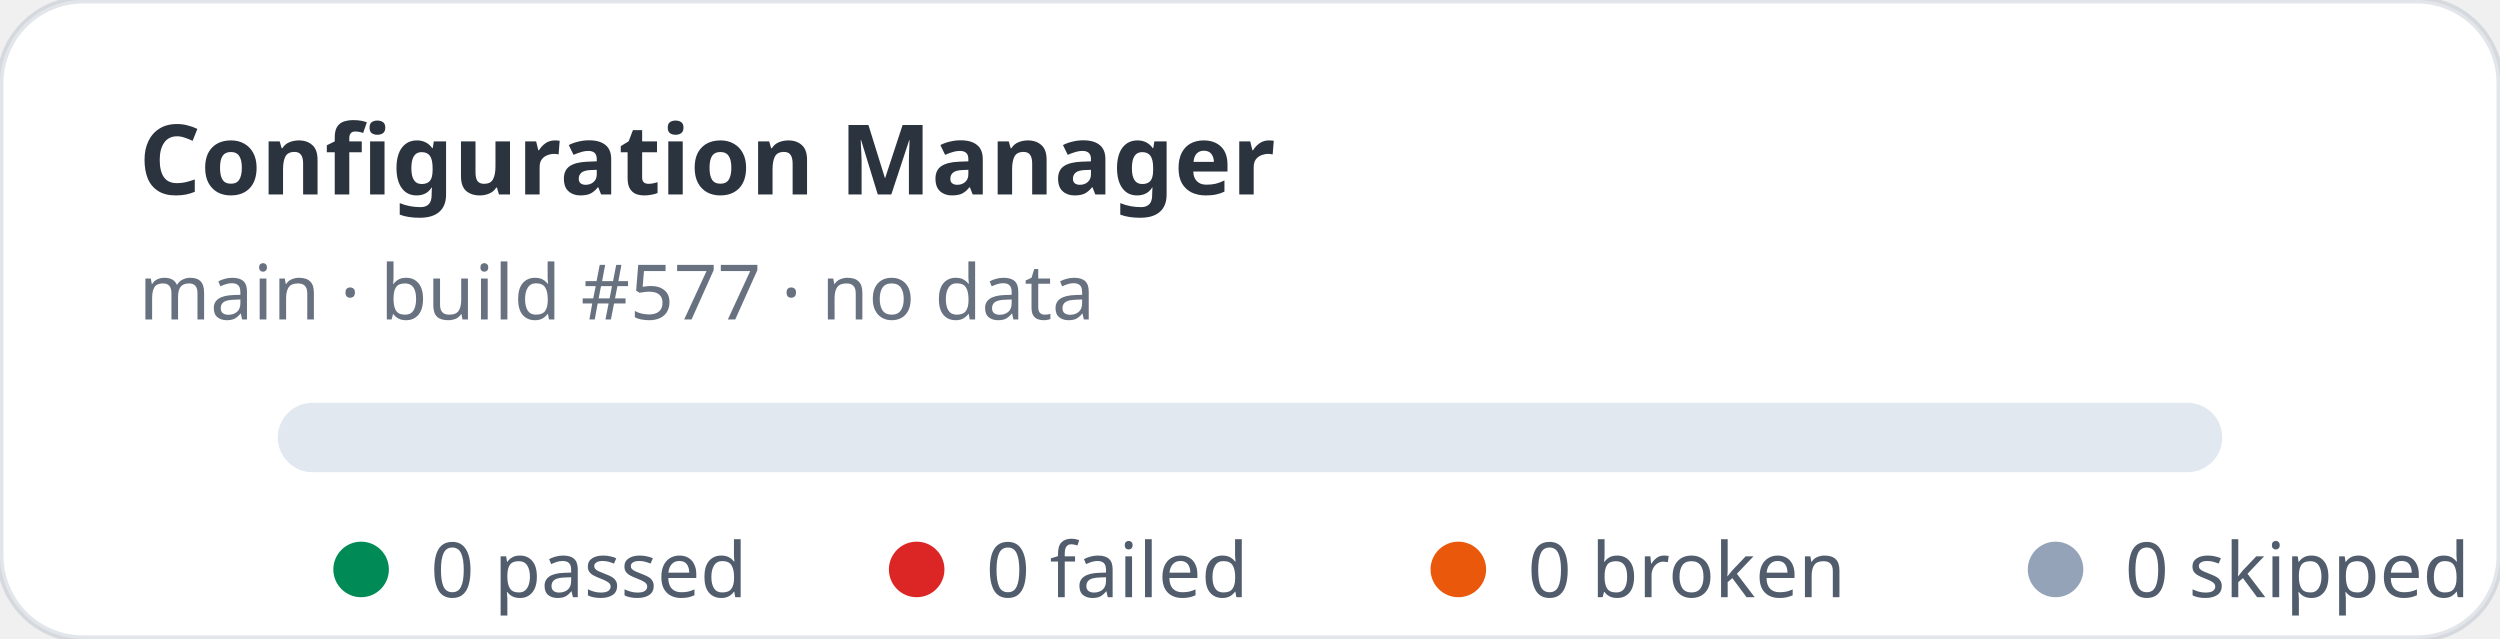
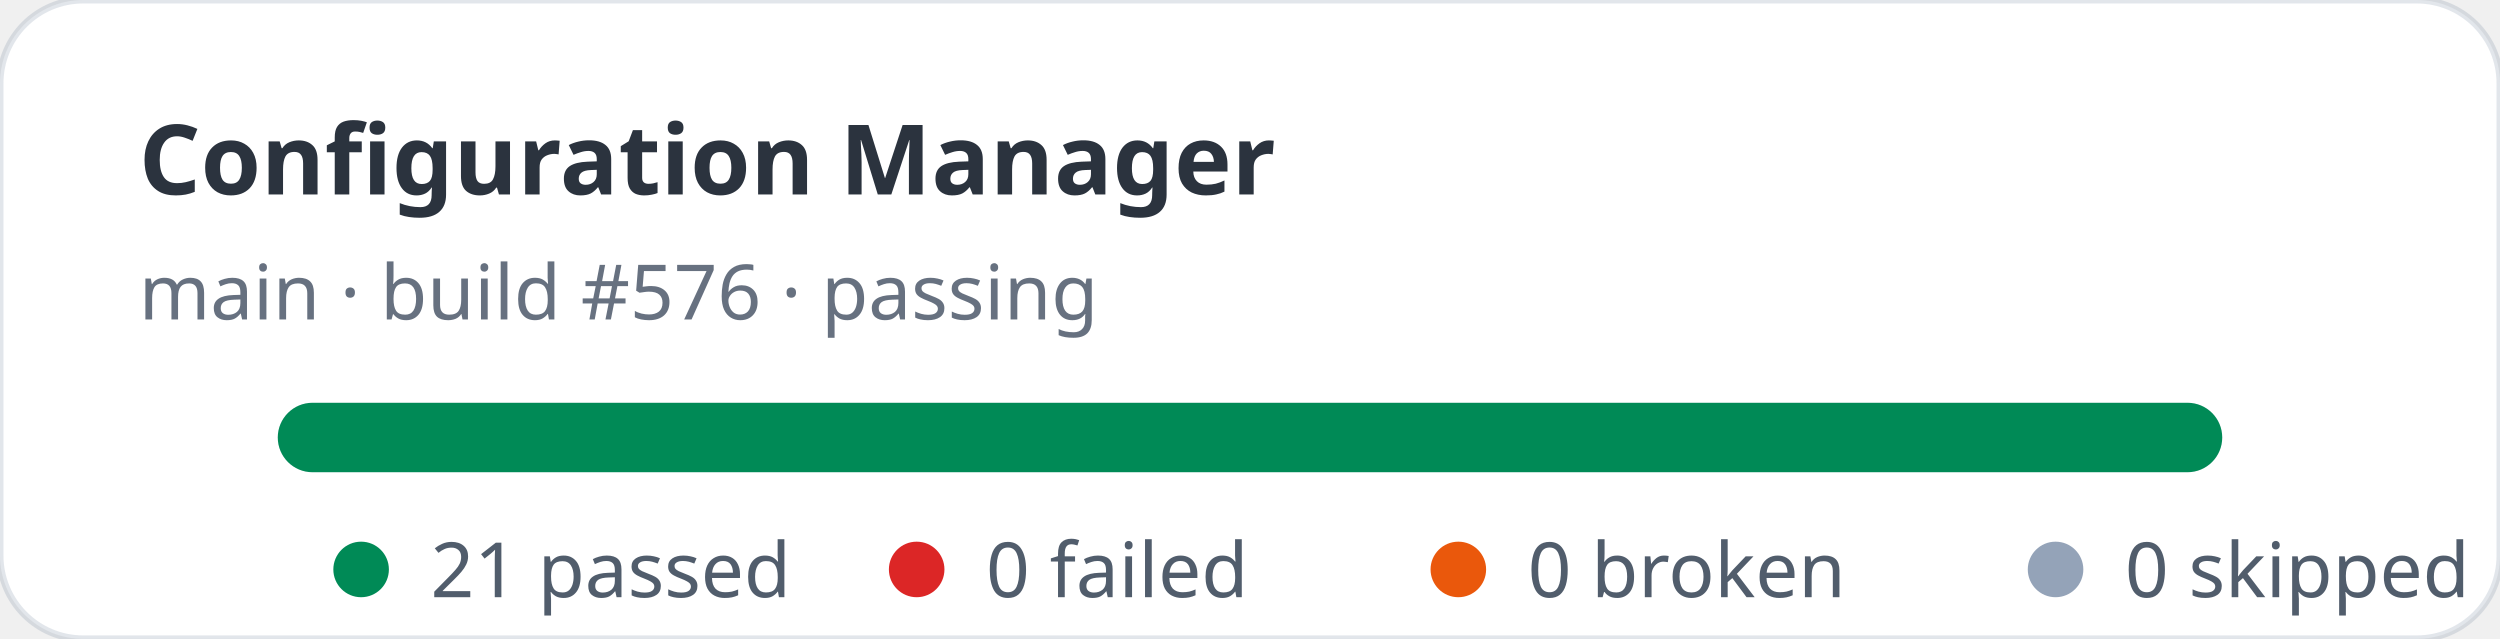
- <svg xmlns="http://www.w3.org/2000/svg" width="360" height="92" viewBox="0 0 360 92" role="img" aria-label="Configuration Manager stats: 0 passed, 0 failed">
+ <svg xmlns="http://www.w3.org/2000/svg" width="360" height="92" viewBox="0 0 360 92" role="img" aria-label="Configuration Manager stats: 21 passed, 0 failed">
  <rect width="360" height="92" rx="12" fill="#ffffff" stroke="rgba(11,48,86,0.12)" />
  <text x="20" y="28" fill="rgba(1,10,24,0.83)" font-family="ui-sans-serif,system-ui,sans-serif" font-size="14" font-weight="700">Configuration Manager</text>
-   <text x="20" y="46" fill="rgba(2,19,44,0.6)" font-family="ui-sans-serif,system-ui,sans-serif" font-size="11">main · build #577 · no data</text>
+   <text x="20" y="46" fill="rgba(2,19,44,0.6)" font-family="ui-sans-serif,system-ui,sans-serif" font-size="11">main · build #576 · passing</text>
  <rect x="40" y="58" width="280" height="10" rx="5" fill="#e2e8f0" />
+   <rect x="40" y="58" width="280" height="10" rx="5" fill="#008a56" />
  <g font-family="ui-sans-serif,system-ui,sans-serif" font-size="11" fill="rgba(1,18,40,0.68)">
    <circle cx="52" cy="82" r="4" fill="#008a56" />
-     <text x="62" y="86">0 passed</text>
+     <text x="62" y="86">21 passed</text>
    <circle cx="132" cy="82" r="4" fill="#dc2626" />
    <text x="142" y="86">0 failed</text>
    <circle cx="210" cy="82" r="4" fill="#ea580c" />
    <text x="220" y="86">0 broken</text>
    <circle cx="296" cy="82" r="4" fill="#94a3b8" />
    <text x="306" y="86">0 skipped</text>
  </g>
</svg>
